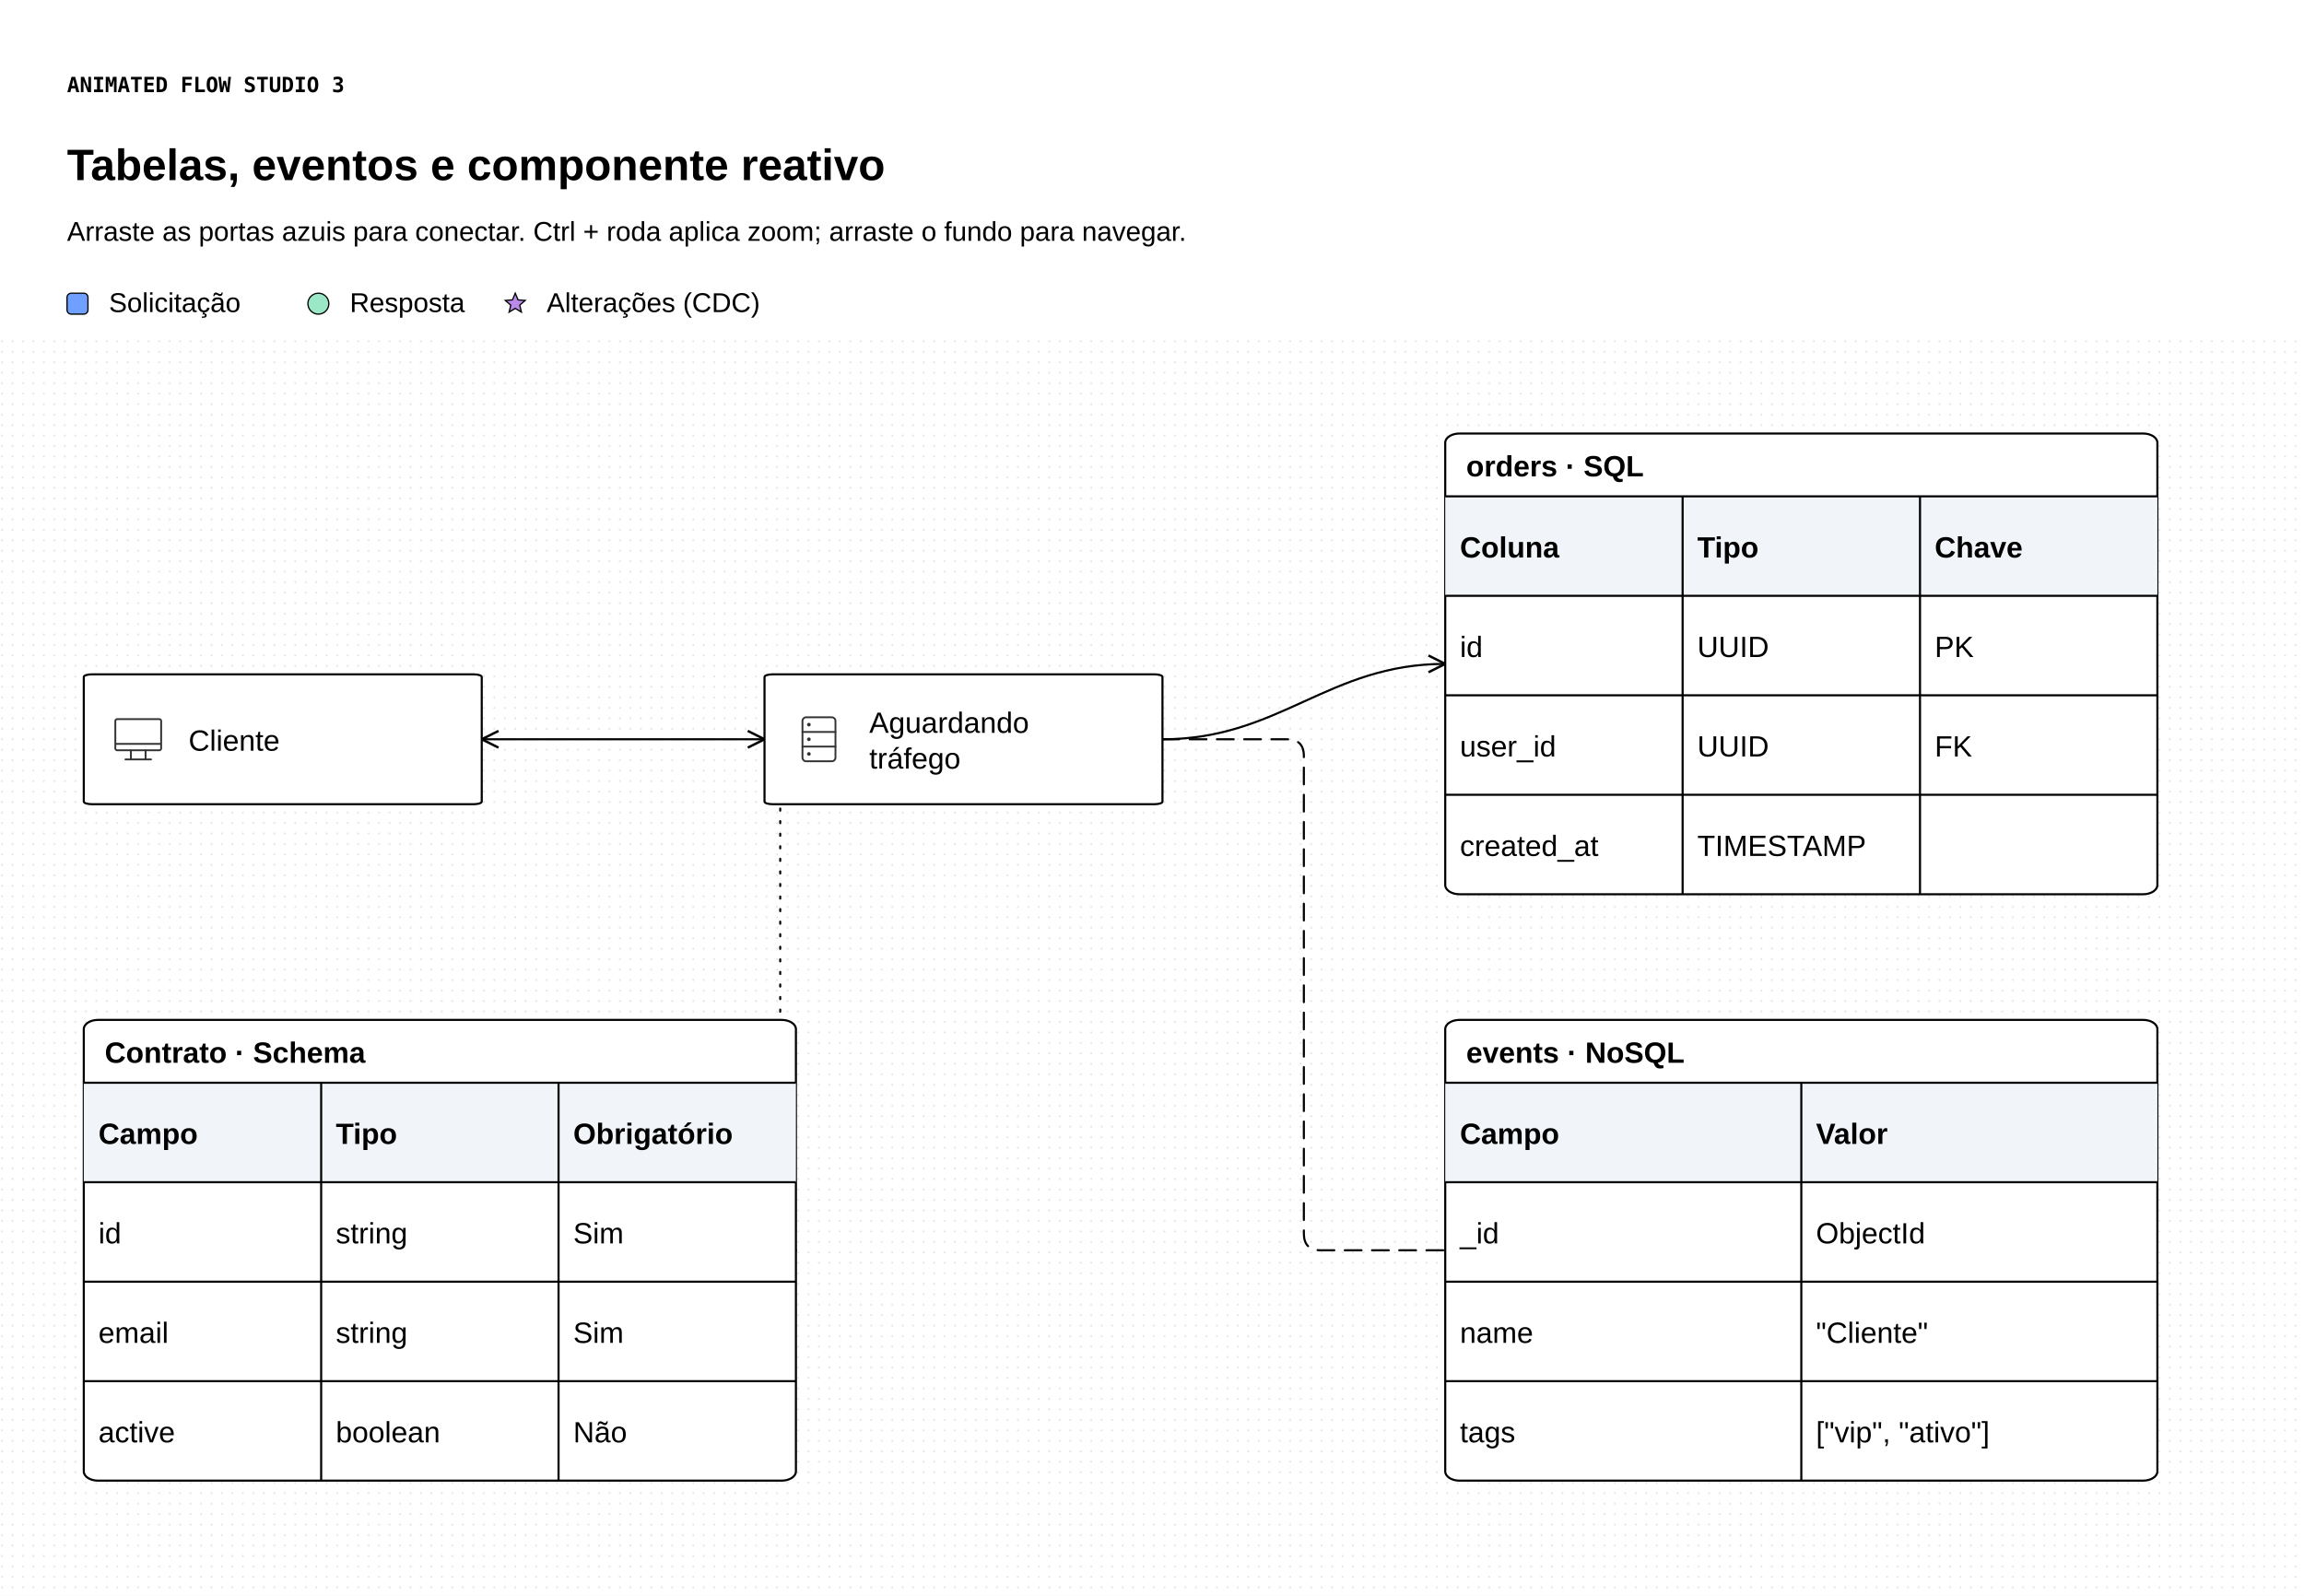
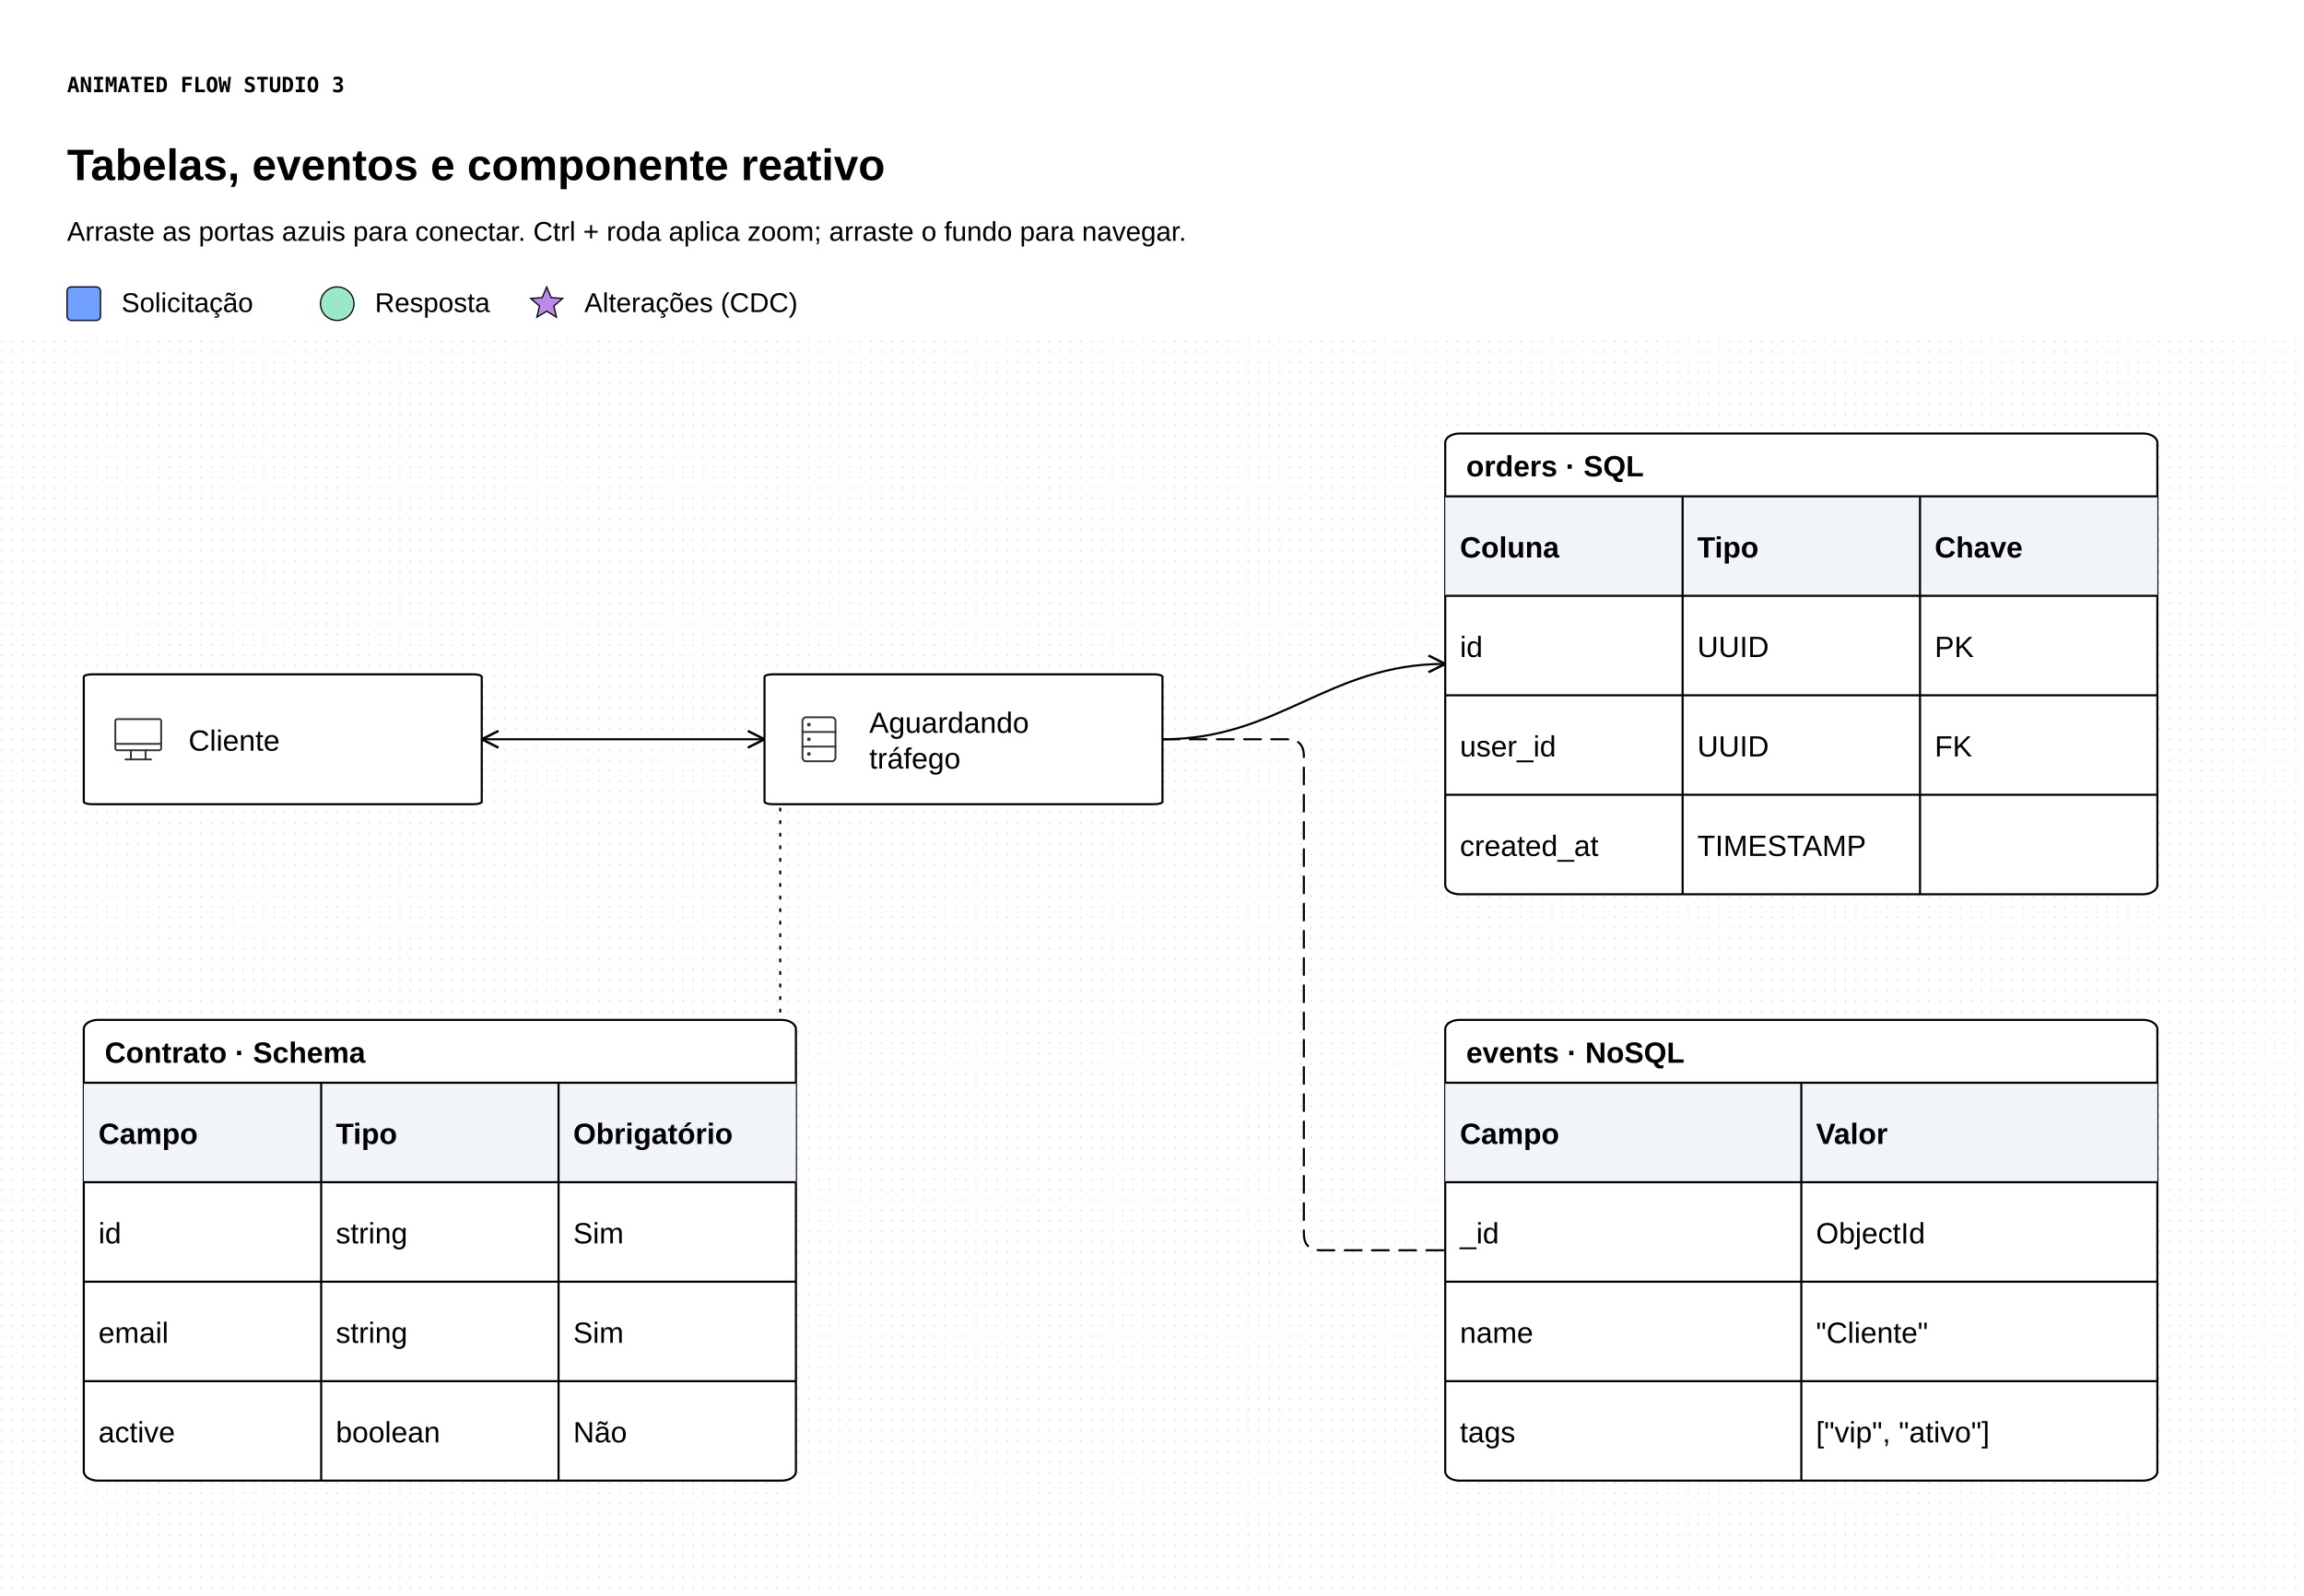
<svg xmlns="http://www.w3.org/2000/svg" viewBox="0 0 1100 762" width="1100" height="762" role="img" aria-label="Tabelas, eventos e componente reativo">
  <style>:root{font-size:1rem}text{font-family:Arial,sans-serif;fill:#000}.kicker{font-family:monospace;font-size:10px;font-weight:600}.figure-title{font-size:21px;font-weight:700}.description{font-size:13px}.legend-label{font-size:13px}.edge-label{paint-order:stroke;stroke:white;stroke-width:4px;stroke-linejoin:round}.rail{fill:none;stroke:black;stroke-width:1;stroke-linecap:round;stroke-linejoin:round}.node-shape{stroke-linejoin:round}.selection{fill:none;stroke:#1675df;stroke-width:1.5;stroke-dasharray:4 3;pointer-events:none}.hit{stroke:transparent;stroke-width:16;fill:none;cursor:pointer}.node{cursor:move}.node text,.icon,.packet,.flow-token{pointer-events:none}.flow-token{overflow:visible}.resize{fill:white;stroke:#1675df;cursor:nwse-resize}.port{fill:white;stroke:#2563eb;stroke-width:1.5;opacity:0;cursor:crosshair}.node:hover&gt;.port,.node.selected&gt;.port,.connecting .port{opacity:1}.diagram-controls{cursor:pointer}@media(prefers-reduced-motion:reduce){.packet{display:none}.protocol-packet{display:inline;opacity:.5!important}}</style>
  <defs>
    <pattern id="af-grid" width="5" height="5" patternUnits="userSpaceOnUse">
      <circle cx="1" cy="1" r=".45" fill="#e2e2e2" />
    </pattern>
    <marker id="af-edge-0-arrow" viewBox="0 0 10 10" markerWidth="10" markerHeight="10" refX="9" refY="5" orient="auto-start-reverse" markerUnits="userSpaceOnUse">
      <path d="M1 1L9 5L1 9" fill="none" stroke="#000000" stroke-width="1.15" />
    </marker>
    <marker id="af-edge-1-arrow" viewBox="0 0 10 10" markerWidth="10" markerHeight="10" refX="9" refY="5" orient="auto-start-reverse" markerUnits="userSpaceOnUse">
      <path d="M1 1L9 5L1 9" fill="none" stroke="#000000" stroke-width="1.15" />
    </marker>
    <marker id="af-edge-2-arrow" viewBox="0 0 10 10" markerWidth="10" markerHeight="10" refX="9" refY="5" orient="auto-start-reverse" markerUnits="userSpaceOnUse">
      <path d="M1 1L9 5L1 9" fill="none" stroke="#000000" stroke-width="1.15" />
    </marker>
    <marker id="af-edge-3-arrow" viewBox="0 0 10 10" markerWidth="10" markerHeight="10" refX="9" refY="5" orient="auto-start-reverse" markerUnits="userSpaceOnUse">
      <path d="M1 1L9 5L1 9" fill="none" stroke="#000000" stroke-width="1.15" />
    </marker>
  </defs>
  <rect width="1100" height="762" fill="white" />
  <text x="32" y="44" class="kicker">ANIMATED FLOW STUDIO 3</text>
  <text x="32" y="86" class="figure-title">Tabelas, eventos e componente reativo</text>
  <text x="32" y="115" class="description">Arraste as portas azuis para conectar. Ctrl + roda aplica zoom; arraste o fundo para navegar.</text>
-   <g class="legend-marker" data-legend="request" transform="translate(37 145)">
-     <rect x="-5" y="-5" width="10" height="10" rx="2" fill="#70a0ff" stroke="#000000" stroke-width=".6" />
+   <g class="legend-marker" data-legend="request" transform="translate(40 145)">
+     <rect x="-8" y="-8" width="16" height="16" rx="2" fill="#70a0ff" stroke="#000000" stroke-width=".6" />
  </g>
-   <text x="52" y="149" class="legend-label">Solicitação</text>
-   <g class="legend-marker" data-legend="response" transform="translate(152 145)">
-     <circle cx="0" cy="0" r="5" fill="#9ae8c5" stroke="#000000" stroke-width=".6" />
+   <text x="58" y="149" class="legend-label">Solicitação</text>
+   <g class="legend-marker" data-legend="response" transform="translate(161 145)">
+     <circle cx="0" cy="0" r="8" fill="#9ae8c5" stroke="#000000" stroke-width=".6" />
  </g>
-   <text x="167" y="149" class="legend-label">Resposta</text>
-   <g class="legend-marker" data-legend="cdc" transform="translate(246 145)">
-     <polygon points="3.061616997868383e-16,-5 1.323,-1.82 4.755,-1.545 2.14,0.695 2.939,4.045 1.3777276490407724e-16,2.25 -2.939,4.045 -2.14,0.695 -4.755,-1.545 -1.323,-1.82" fill="#bb8ae8" stroke="#000000" stroke-width=".6" />
+   <text x="179" y="149" class="legend-label">Resposta</text>
+   <g class="legend-marker" data-legend="cdc" transform="translate(261 145)">
+     <polygon points="4.898587196589413e-16,-8 2.116,-2.912 7.608,-2.472 3.424,1.112 4.702,6.472 2.2043642384652358e-16,3.6 -4.702,6.472 -3.424,1.112 -7.608,-2.472 -2.116,-2.912" fill="#bb8ae8" stroke="#000000" stroke-width=".6" />
  </g>
-   <text x="261" y="149" class="legend-label">Alterações (CDC)</text>
+   <text x="279" y="149" class="legend-label">Alterações (CDC)</text>
  <g transform="translate(0 162)" id="af-board">
    <rect width="1100" height="600" fill="url(#af-grid)" />
    <path d="M230 191L289.5 191Q297.5 191 305.5 191L365 191" id="af-edge-0" class="rail" style="stroke:#000000;stroke-width:1" marker-end="url(#af-edge-0-arrow)" marker-start="url(#af-edge-0-arrow)" />
    <path d="M555 191C610.887,191 634.113,155 690,155" id="af-edge-1" class="rail" style="stroke:#000000;stroke-width:1" marker-end="url(#af-edge-1-arrow)" />
    <path d="M555 191L614.5 191Q622.5 191 622.5 199L622.5 427Q622.5 435 630.5 435L690 435" id="af-edge-2" class="rail" style="stroke:#000000;stroke-width:1" stroke-dasharray="8 5" />
    <path d="M380 435L376.25 435Q372.5 435 372.5 431.25L372.5 194.75Q372.5 191 368.75 191L365 191" id="af-edge-3" class="rail" style="stroke:#000000;stroke-width:1" stroke-dasharray="1 5" />
    <g class="node" data-node="client" transform="translate(40 160)">
      <svg width="190" height="62" viewBox="0 0 100 100" preserveAspectRatio="none" overflow="visible">
        <rect width="100" height="100" rx="2" fill="#ffffff" stroke="#000000" stroke-width="1" vector-effect="non-scaling-stroke" class="node-shape" />
      </svg>
      <g class="node-copy" transform="translate(50 22.46) scale(1) translate(0 0)">
        <text class="node-title" x="0" y="14" text-anchor="start" style="font-family:'Arial',Arial,sans-serif;font-size:14px;font-weight:400;font-style:normal;fill:#000000">Cliente</text>
      </g>
      <g class="icon" transform="translate(12 17) scale(0.4375)" style="color:#333333" fill="none" stroke="currentColor" stroke-width="2" stroke-linecap="round" stroke-linejoin="round">
        <rect x="7" y="10" width="50" height="34" rx="2" />
        <path d="M24 44V53M40 44V53M18 54H46M8 37H56" />
      </g>
    </g>
    <g class="node" data-node="status" transform="translate(365 160)">
      <svg width="190" height="62" viewBox="0 0 100 100" preserveAspectRatio="none" overflow="visible">
        <rect width="100" height="100" rx="2" fill="#ffffff" stroke="#000000" stroke-width="1" vector-effect="non-scaling-stroke" class="node-shape" />
      </svg>
      <g class="node-copy" transform="translate(50 13.92) scale(1) translate(0 0)">
        <text class="node-title" x="0" y="14" text-anchor="start" style="font-family:'Arial',Arial,sans-serif;font-size:14px;font-weight:400;font-style:normal;fill:#000000">Aguardando</text>
        <text class="node-title" x="0" y="31.08" text-anchor="start" style="font-family:'Arial',Arial,sans-serif;font-size:14px;font-weight:400;font-style:normal;fill:#000000">tráfego</text>
      </g>
      <g class="icon" transform="translate(12 17) scale(0.4375)" style="color:#333333" fill="none" stroke="currentColor" stroke-width="2" stroke-linecap="round" stroke-linejoin="round">
        <rect x="14" y="8" width="36" height="48" rx="4" />
        <path d="M14 24.0H50M14 40.0H50" />
        <circle cx="21" cy="16.0" r="1" />
        <circle cx="21" cy="32.0" r="1" />
        <circle cx="21" cy="48.0" r="1" />
      </g>
    </g>
    <g class="node" data-node="sql" transform="translate(690 45)">
      <svg width="340" height="220" viewBox="0 0 100 100" preserveAspectRatio="none" overflow="visible">
        <rect width="100" height="100" rx="2" fill="#ffffff" stroke="#000000" stroke-width="1" vector-effect="non-scaling-stroke" class="node-shape" />
      </svg>
      <rect x="0" y="30" width="340" height="47.5" fill="#f1f5f9" />
      <g transform="translate(10 6.46)">
        <g transform="scale(1)">
          <text x="0" y="14" text-anchor="start" style="font-family:'Arial',Arial,sans-serif;font-size:14px;font-weight:700;font-style:normal;fill:#000000">orders · SQL</text>
        </g>
      </g>
      <line x1="0" y1="30" x2="340" y2="30" stroke="#000000" />
      <line x1="0" y1="77.5" x2="340" y2="77.5" stroke="#000000" />
      <line x1="0" y1="125" x2="340" y2="125" stroke="#000000" />
      <line x1="0" y1="172.5" x2="340" y2="172.5" stroke="#000000" />
      <line x1="113.333" y1="30" x2="113.333" y2="220" stroke="#000000" />
      <line x1="226.667" y1="30" x2="226.667" y2="220" stroke="#000000" />
      <g transform="translate(7 45.21)">
        <g transform="scale(1)">
          <text x="0" y="14" text-anchor="start" style="font-family:'Arial',Arial,sans-serif;font-size:14px;font-weight:700;font-style:normal;fill:#000000">Coluna</text>
        </g>
      </g>
      <g transform="translate(120.3333 45.21)">
        <g transform="scale(1)">
          <text x="0" y="14" text-anchor="start" style="font-family:'Arial',Arial,sans-serif;font-size:14px;font-weight:700;font-style:normal;fill:#000000">Tipo</text>
        </g>
      </g>
      <g transform="translate(233.6667 45.21)">
        <g transform="scale(1)">
          <text x="0" y="14" text-anchor="start" style="font-family:'Arial',Arial,sans-serif;font-size:14px;font-weight:700;font-style:normal;fill:#000000">Chave</text>
        </g>
      </g>
      <g transform="translate(7 92.71)">
        <g transform="scale(1)">
          <text x="0" y="14" text-anchor="start" style="font-family:'Arial',Arial,sans-serif;font-size:14px;font-weight:400;font-style:normal;fill:#000000">id</text>
        </g>
      </g>
      <g transform="translate(120.3333 92.71)">
        <g transform="scale(1)">
          <text x="0" y="14" text-anchor="start" style="font-family:'Arial',Arial,sans-serif;font-size:14px;font-weight:400;font-style:normal;fill:#000000">UUID</text>
        </g>
      </g>
      <g transform="translate(233.6667 92.71)">
        <g transform="scale(1)">
          <text x="0" y="14" text-anchor="start" style="font-family:'Arial',Arial,sans-serif;font-size:14px;font-weight:400;font-style:normal;fill:#000000">PK</text>
        </g>
      </g>
      <g transform="translate(7 140.21)">
        <g transform="scale(1)">
          <text x="0" y="14" text-anchor="start" style="font-family:'Arial',Arial,sans-serif;font-size:14px;font-weight:400;font-style:normal;fill:#000000">user_id</text>
        </g>
      </g>
      <g transform="translate(120.3333 140.21)">
        <g transform="scale(1)">
          <text x="0" y="14" text-anchor="start" style="font-family:'Arial',Arial,sans-serif;font-size:14px;font-weight:400;font-style:normal;fill:#000000">UUID</text>
        </g>
      </g>
      <g transform="translate(233.6667 140.21)">
        <g transform="scale(1)">
          <text x="0" y="14" text-anchor="start" style="font-family:'Arial',Arial,sans-serif;font-size:14px;font-weight:400;font-style:normal;fill:#000000">FK</text>
        </g>
      </g>
      <g transform="translate(7 187.71)">
        <g transform="scale(1)">
          <text x="0" y="14" text-anchor="start" style="font-family:'Arial',Arial,sans-serif;font-size:14px;font-weight:400;font-style:normal;fill:#000000">created_at</text>
        </g>
      </g>
      <g transform="translate(120.3333 187.71)">
        <g transform="scale(1)">
          <text x="0" y="14" text-anchor="start" style="font-family:'Arial',Arial,sans-serif;font-size:14px;font-weight:400;font-style:normal;fill:#000000">TIMESTAMP</text>
        </g>
      </g>
      <g transform="translate(233.6667 187.71)">
        <g transform="scale(1)">
          <text x="0" y="14" text-anchor="start" style="font-family:'Arial',Arial,sans-serif;font-size:14px;font-weight:400;font-style:normal;fill:#000000" />
        </g>
      </g>
    </g>
    <g class="node" data-node="nosql" transform="translate(690 325)">
      <svg width="340" height="220" viewBox="0 0 100 100" preserveAspectRatio="none" overflow="visible">
        <rect width="100" height="100" rx="2" fill="#ffffff" stroke="#000000" stroke-width="1" vector-effect="non-scaling-stroke" class="node-shape" />
      </svg>
      <rect x="0" y="30" width="340" height="47.5" fill="#f1f5f9" />
      <g transform="translate(10 6.46)">
        <g transform="scale(1)">
          <text x="0" y="14" text-anchor="start" style="font-family:'Arial',Arial,sans-serif;font-size:14px;font-weight:700;font-style:normal;fill:#000000">events · NoSQL</text>
        </g>
      </g>
      <line x1="0" y1="30" x2="340" y2="30" stroke="#000000" />
      <line x1="0" y1="77.5" x2="340" y2="77.5" stroke="#000000" />
      <line x1="0" y1="125" x2="340" y2="125" stroke="#000000" />
      <line x1="0" y1="172.5" x2="340" y2="172.5" stroke="#000000" />
      <line x1="170" y1="30" x2="170" y2="220" stroke="#000000" />
      <g transform="translate(7 45.21)">
        <g transform="scale(1)">
          <text x="0" y="14" text-anchor="start" style="font-family:'Arial',Arial,sans-serif;font-size:14px;font-weight:700;font-style:normal;fill:#000000">Campo</text>
        </g>
      </g>
      <g transform="translate(177 45.21)">
        <g transform="scale(1)">
          <text x="0" y="14" text-anchor="start" style="font-family:'Arial',Arial,sans-serif;font-size:14px;font-weight:700;font-style:normal;fill:#000000">Valor</text>
        </g>
      </g>
      <g transform="translate(7 92.71)">
        <g transform="scale(1)">
          <text x="0" y="14" text-anchor="start" style="font-family:'Arial',Arial,sans-serif;font-size:14px;font-weight:400;font-style:normal;fill:#000000">_id</text>
        </g>
      </g>
      <g transform="translate(177 92.71)">
        <g transform="scale(1)">
          <text x="0" y="14" text-anchor="start" style="font-family:'Arial',Arial,sans-serif;font-size:14px;font-weight:400;font-style:normal;fill:#000000">ObjectId</text>
        </g>
      </g>
      <g transform="translate(7 140.21)">
        <g transform="scale(1)">
          <text x="0" y="14" text-anchor="start" style="font-family:'Arial',Arial,sans-serif;font-size:14px;font-weight:400;font-style:normal;fill:#000000">name</text>
        </g>
      </g>
      <g transform="translate(177 140.21)">
        <g transform="scale(1)">
          <text x="0" y="14" text-anchor="start" style="font-family:'Arial',Arial,sans-serif;font-size:14px;font-weight:400;font-style:normal;fill:#000000">"Cliente"</text>
        </g>
      </g>
      <g transform="translate(7 187.71)">
        <g transform="scale(1)">
          <text x="0" y="14" text-anchor="start" style="font-family:'Arial',Arial,sans-serif;font-size:14px;font-weight:400;font-style:normal;fill:#000000">tags</text>
        </g>
      </g>
      <g transform="translate(177 187.71)">
        <g transform="scale(1)">
          <text x="0" y="14" text-anchor="start" style="font-family:'Arial',Arial,sans-serif;font-size:14px;font-weight:400;font-style:normal;fill:#000000">["vip", "ativo"]</text>
        </g>
      </g>
    </g>
    <g class="node" data-node="schema" transform="translate(40 325)">
      <svg width="340" height="220" viewBox="0 0 100 100" preserveAspectRatio="none" overflow="visible">
        <rect width="100" height="100" rx="2" fill="#ffffff" stroke="#000000" stroke-width="1" vector-effect="non-scaling-stroke" class="node-shape" />
      </svg>
      <rect x="0" y="30" width="340" height="47.5" fill="#f1f5f9" />
      <g transform="translate(10 6.46)">
        <g transform="scale(1)">
          <text x="0" y="14" text-anchor="start" style="font-family:'Arial',Arial,sans-serif;font-size:14px;font-weight:700;font-style:normal;fill:#000000">Contrato · Schema</text>
        </g>
      </g>
      <line x1="0" y1="30" x2="340" y2="30" stroke="#000000" />
      <line x1="0" y1="77.5" x2="340" y2="77.5" stroke="#000000" />
      <line x1="0" y1="125" x2="340" y2="125" stroke="#000000" />
      <line x1="0" y1="172.5" x2="340" y2="172.5" stroke="#000000" />
      <line x1="113.333" y1="30" x2="113.333" y2="220" stroke="#000000" />
      <line x1="226.667" y1="30" x2="226.667" y2="220" stroke="#000000" />
      <g transform="translate(7 45.21)">
        <g transform="scale(1)">
          <text x="0" y="14" text-anchor="start" style="font-family:'Arial',Arial,sans-serif;font-size:14px;font-weight:700;font-style:normal;fill:#000000">Campo</text>
        </g>
      </g>
      <g transform="translate(120.3333 45.21)">
        <g transform="scale(1)">
          <text x="0" y="14" text-anchor="start" style="font-family:'Arial',Arial,sans-serif;font-size:14px;font-weight:700;font-style:normal;fill:#000000">Tipo</text>
        </g>
      </g>
      <g transform="translate(233.6667 45.21)">
        <g transform="scale(1)">
          <text x="0" y="14" text-anchor="start" style="font-family:'Arial',Arial,sans-serif;font-size:14px;font-weight:700;font-style:normal;fill:#000000">Obrigatório</text>
        </g>
      </g>
      <g transform="translate(7 92.71)">
        <g transform="scale(1)">
          <text x="0" y="14" text-anchor="start" style="font-family:'Arial',Arial,sans-serif;font-size:14px;font-weight:400;font-style:normal;fill:#000000">id</text>
        </g>
      </g>
      <g transform="translate(120.3333 92.71)">
        <g transform="scale(1)">
          <text x="0" y="14" text-anchor="start" style="font-family:'Arial',Arial,sans-serif;font-size:14px;font-weight:400;font-style:normal;fill:#000000">string</text>
        </g>
      </g>
      <g transform="translate(233.6667 92.71)">
        <g transform="scale(1)">
          <text x="0" y="14" text-anchor="start" style="font-family:'Arial',Arial,sans-serif;font-size:14px;font-weight:400;font-style:normal;fill:#000000">Sim</text>
        </g>
      </g>
      <g transform="translate(7 140.21)">
        <g transform="scale(1)">
          <text x="0" y="14" text-anchor="start" style="font-family:'Arial',Arial,sans-serif;font-size:14px;font-weight:400;font-style:normal;fill:#000000">email</text>
        </g>
      </g>
      <g transform="translate(120.3333 140.21)">
        <g transform="scale(1)">
          <text x="0" y="14" text-anchor="start" style="font-family:'Arial',Arial,sans-serif;font-size:14px;font-weight:400;font-style:normal;fill:#000000">string</text>
        </g>
      </g>
      <g transform="translate(233.6667 140.21)">
        <g transform="scale(1)">
          <text x="0" y="14" text-anchor="start" style="font-family:'Arial',Arial,sans-serif;font-size:14px;font-weight:400;font-style:normal;fill:#000000">Sim</text>
        </g>
      </g>
      <g transform="translate(7 187.71)">
        <g transform="scale(1)">
          <text x="0" y="14" text-anchor="start" style="font-family:'Arial',Arial,sans-serif;font-size:14px;font-weight:400;font-style:normal;fill:#000000">active</text>
        </g>
      </g>
      <g transform="translate(120.3333 187.71)">
        <g transform="scale(1)">
          <text x="0" y="14" text-anchor="start" style="font-family:'Arial',Arial,sans-serif;font-size:14px;font-weight:400;font-style:normal;fill:#000000">boolean</text>
        </g>
      </g>
      <g transform="translate(233.6667 187.71)">
        <g transform="scale(1)">
          <text x="0" y="14" text-anchor="start" style="font-family:'Arial',Arial,sans-serif;font-size:14px;font-weight:400;font-style:normal;fill:#000000">Não</text>
        </g>
      </g>
    </g>
    <g class="packet" data-stream="0-0-0" opacity="0">
-       <path class="comet-tail" d="M 0 -4 Q -13.5 0 -30 0 Q -13.5 0 0 4 Z" fill="#70a0ff" opacity=".45" />
-       <rect x="-5" y="-5" width="10" height="10" rx="2" fill="#70a0ff" stroke="#000000" stroke-width=".6" />
+       <path class="comet-tail" d="M 0 -6.4 Q -21.6 0 -48 0 Q -21.6 0 0 6.4 Z" fill="#70a0ff" opacity=".45" />
+       <rect x="-8" y="-8" width="16" height="16" rx="2" fill="#70a0ff" stroke="#000000" stroke-width=".6" />
      <animateMotion dur="4s" begin="0s" calcMode="linear" repeatCount="indefinite" rotate="auto">
        <mpath href="#af-edge-0" />
      </animateMotion>
      <animate attributeName="opacity" values="0;0.86;0.86;0" keyTimes="0;0.06;0.94;1" dur="4s" begin="0s" repeatCount="indefinite" />
    </g>
    <g class="packet" data-stream="0-1-0" opacity="0">
      <g>
-         <circle cx="0" cy="0" r="5" fill="#9ae8c5" stroke="#000000" stroke-width=".6" />
+         <circle cx="0" cy="0" r="8" fill="#9ae8c5" stroke="#000000" stroke-width=".6" />
        <animateTransform attributeName="transform" type="scale" values=".96;1;.96" dur="1.25s" begin="0.275s" repeatCount="indefinite" />
      </g>
      <animateMotion dur="5s" begin="0.275s" calcMode="linear" repeatCount="indefinite" rotate="auto" keyPoints="1;0" keyTimes="0;1">
        <mpath href="#af-edge-0" />
      </animateMotion>
      <animate attributeName="opacity" values="0;0.86;0.86;0" keyTimes="0;0.06;0.94;1" dur="5s" begin="0.275s" repeatCount="indefinite" />
    </g>
    <g class="packet" data-stream="1-0-0" opacity="0">
-       <path class="comet-tail" d="M 0 -4 Q -13.5 0 -30 0 Q -13.5 0 0 4 Z" fill="#70a0ff" opacity=".45" />
-       <rect x="-5" y="-5" width="10" height="10" rx="2" fill="#70a0ff" stroke="#000000" stroke-width=".6" />
+       <path class="comet-tail" d="M 0 -6.4 Q -21.6 0 -48 0 Q -21.6 0 0 6.4 Z" fill="#70a0ff" opacity=".45" />
+       <rect x="-8" y="-8" width="16" height="16" rx="2" fill="#70a0ff" stroke="#000000" stroke-width=".6" />
      <animateMotion dur="5s" begin="0.18s" calcMode="linear" repeatCount="indefinite" rotate="auto">
        <mpath href="#af-edge-1" />
      </animateMotion>
      <animate attributeName="opacity" values="0;0.86;0.86;0" keyTimes="0;0.06;0.94;1" dur="5s" begin="0.18s" repeatCount="indefinite" />
    </g>
    <g class="packet" data-stream="2-0-0" opacity="0">
-       <circle r="5" fill="#bb8ae8" opacity=".2" />
-       <circle r="3.5" fill="#bb8ae8" opacity=".2" />
-       <polygon points="3.061616997868383e-16,-5 1.323,-1.82 4.755,-1.545 2.14,0.695 2.939,4.045 1.3777276490407724e-16,2.25 -2.939,4.045 -2.14,0.695 -4.755,-1.545 -1.323,-1.82" fill="#bb8ae8" stroke="#000000" stroke-width=".6" />
+       <circle r="8" fill="#bb8ae8" opacity=".2" />
+       <circle r="5.6" fill="#bb8ae8" opacity=".2" />
+       <polygon points="4.898587196589413e-16,-8 2.116,-2.912 7.608,-2.472 3.424,1.112 4.702,6.472 2.2043642384652358e-16,3.6 -4.702,6.472 -3.424,1.112 -7.608,-2.472 -2.116,-2.912" fill="#bb8ae8" stroke="#000000" stroke-width=".6" />
      <animateMotion dur="6s" begin="0.36s" calcMode="linear" repeatCount="indefinite" rotate="auto">
        <mpath href="#af-edge-2" />
      </animateMotion>
      <animate attributeName="opacity" values="0;0.86;0.86;0" keyTimes="0;0.06;0.94;1" dur="6s" begin="0.36s" repeatCount="indefinite" />
    </g>
    <g class="packet" data-stream="3-0-0" opacity="0">
-       <path class="comet-tail" d="M 0 -4 Q -13.5 0 -30 0 Q -13.5 0 0 4 Z" fill="#70a0ff" opacity=".45" />
-       <rect x="-5" y="-5" width="10" height="10" rx="2" fill="#70a0ff" stroke="#000000" stroke-width=".6" />
+       <path class="comet-tail" d="M 0 -6.4 Q -21.6 0 -48 0 Q -21.6 0 0 6.4 Z" fill="#70a0ff" opacity=".45" />
+       <rect x="-8" y="-8" width="16" height="16" rx="2" fill="#70a0ff" stroke="#000000" stroke-width=".6" />
      <animateMotion dur="8s" begin="0.54s" calcMode="linear" repeatCount="indefinite" rotate="auto">
        <mpath href="#af-edge-3" />
      </animateMotion>
      <animate attributeName="opacity" values="0;0.86;0.86;0" keyTimes="0;0.06;0.94;1" dur="8s" begin="0.54s" repeatCount="indefinite" />
    </g>
  </g>
</svg>
